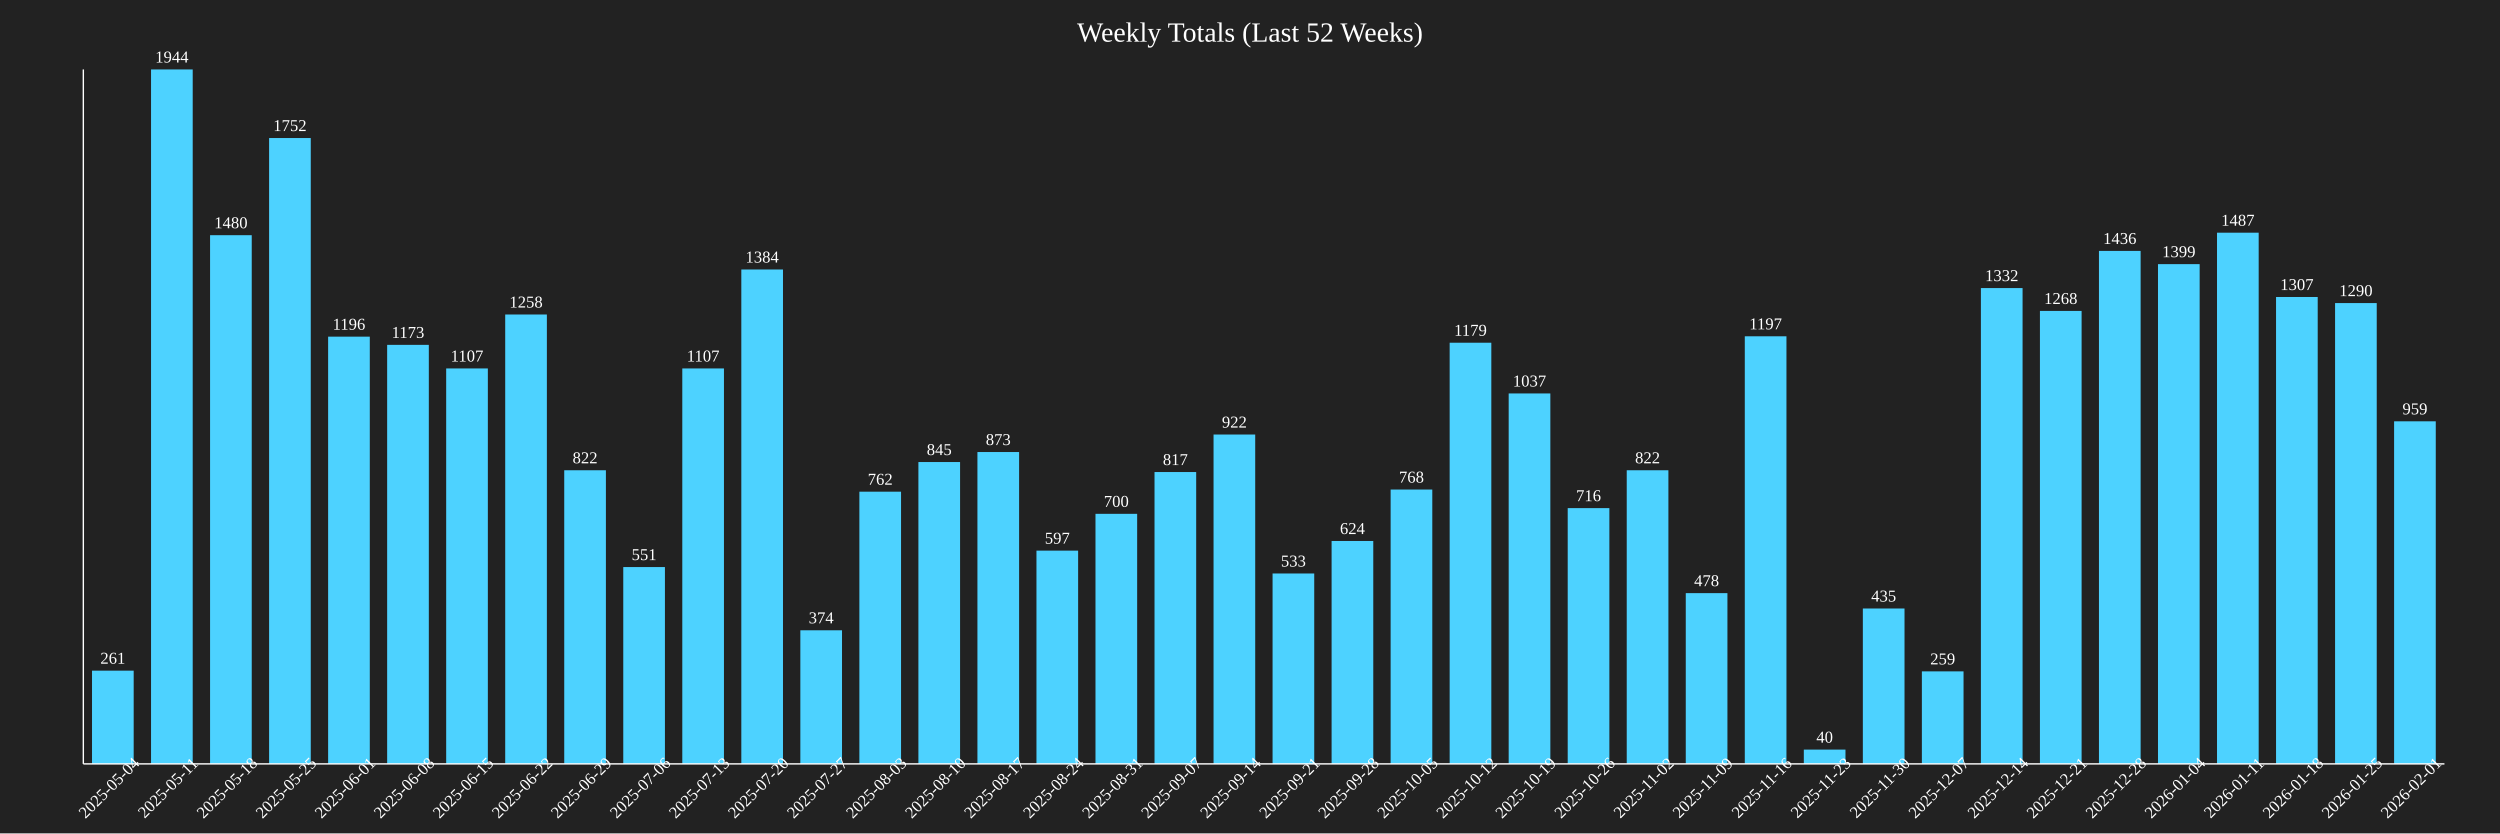
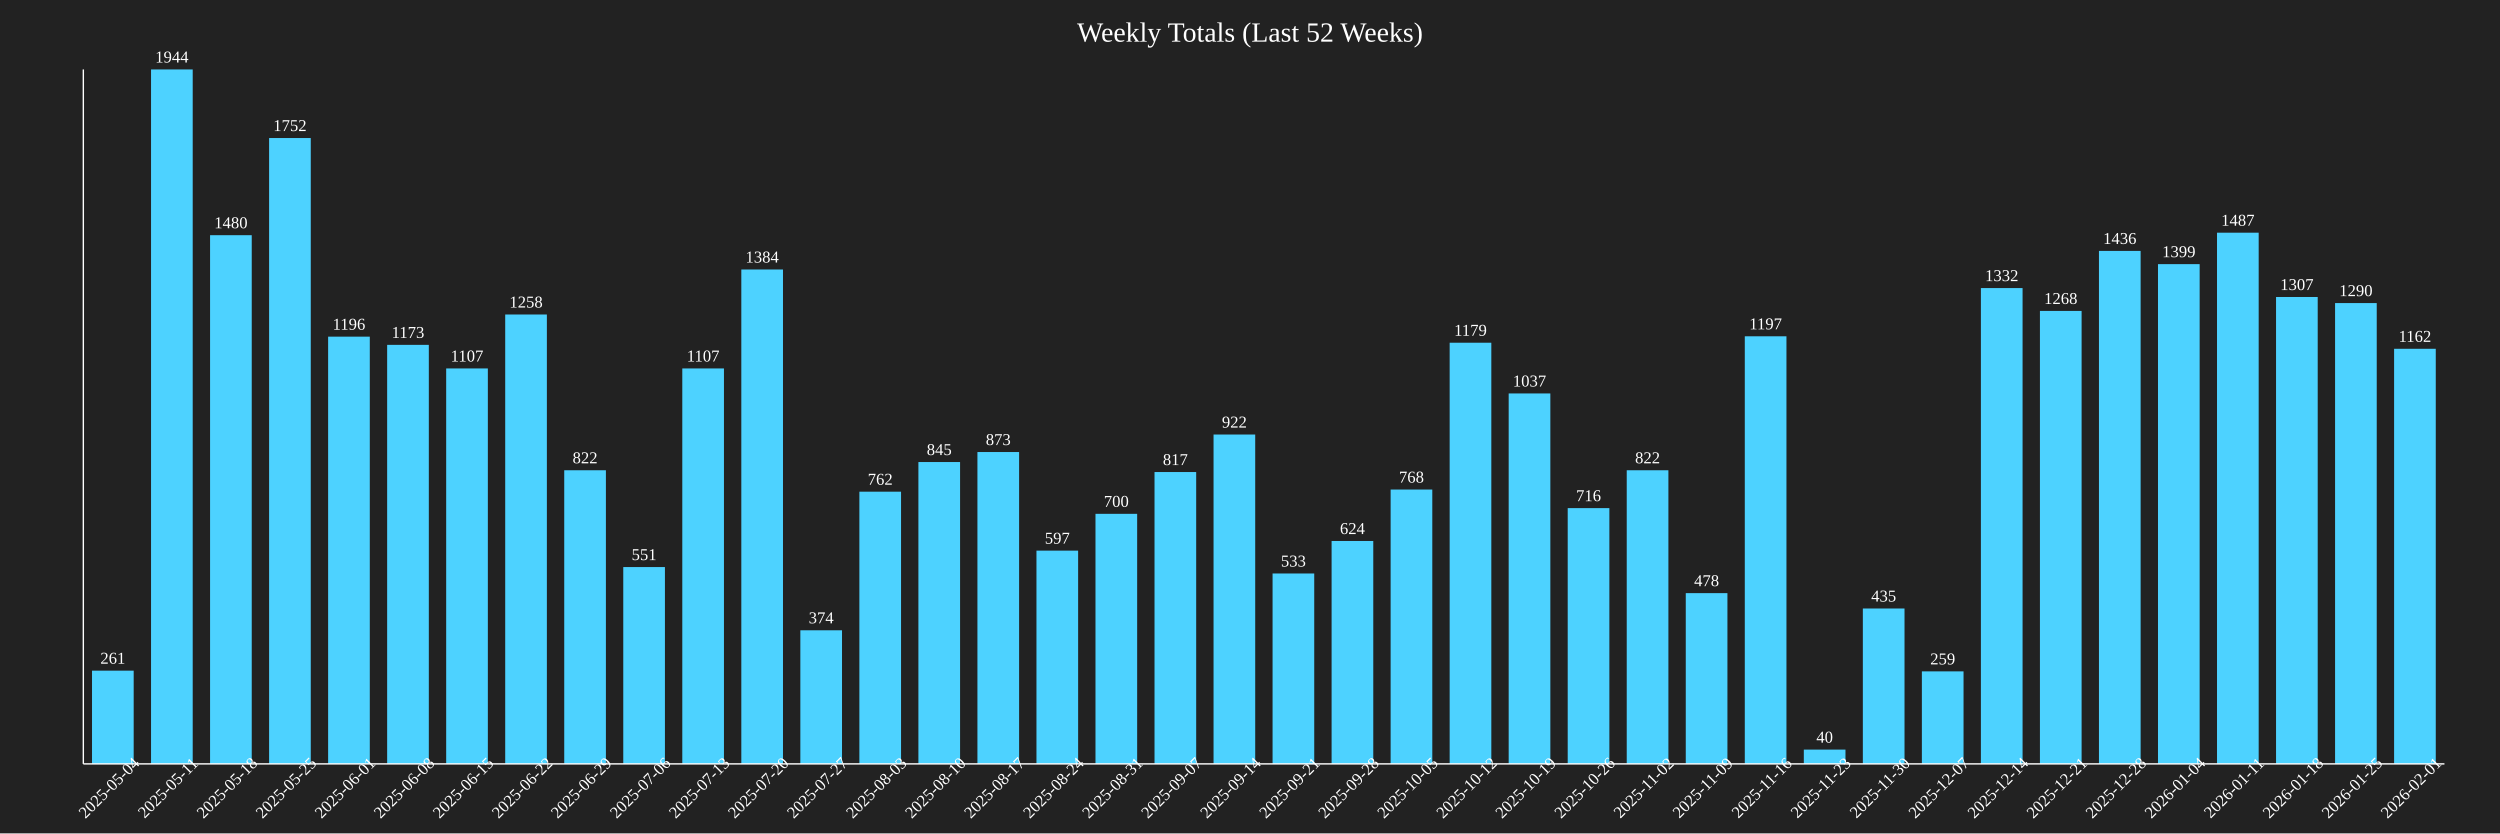
<svg xmlns="http://www.w3.org/2000/svg" baseProfile="full" height="600" version="1.1" width="1800">
  <defs />
  <rect fill="#222222" height="100%" width="100%" x="0" y="0" />
  <text fill="white" font-size="20" text-anchor="middle" x="900.0" y="30">Weekly Totals (Last 52 Weeks)</text>
  <rect fill="#4DD2FF" height="67.13" width="30" x="66.25" y="482.87" />
  <text fill="white" font-size="12" text-anchor="middle" x="81.25" y="477.87">261</text>
  <text fill="white" font-size="12" text-anchor="middle" transform="rotate(-45,81.25,570)" x="81.25" y="570">2025-05-04</text>
  <rect fill="#4DD2FF" height="500.0" width="30" x="108.75" y="50.0" />
  <text fill="white" font-size="12" text-anchor="middle" x="123.75" y="45.0">1944</text>
  <text fill="white" font-size="12" text-anchor="middle" transform="rotate(-45,123.75,570)" x="123.75" y="570">2025-05-11</text>
  <rect fill="#4DD2FF" height="380.658" width="30" x="151.25" y="169.342" />
  <text fill="white" font-size="12" text-anchor="middle" x="166.25" y="164.342">1480</text>
  <text fill="white" font-size="12" text-anchor="middle" transform="rotate(-45,166.25,570)" x="166.25" y="570">2025-05-18</text>
  <rect fill="#4DD2FF" height="450.617" width="30" x="193.75" y="99.383" />
  <text fill="white" font-size="12" text-anchor="middle" x="208.75" y="94.383">1752</text>
  <text fill="white" font-size="12" text-anchor="middle" transform="rotate(-45,208.75,570)" x="208.75" y="570">2025-05-25</text>
  <rect fill="#4DD2FF" height="307.613" width="30" x="236.25" y="242.387" />
  <text fill="white" font-size="12" text-anchor="middle" x="251.25" y="237.387">1196</text>
  <text fill="white" font-size="12" text-anchor="middle" transform="rotate(-45,251.25,570)" x="251.25" y="570">2025-06-01</text>
  <rect fill="#4DD2FF" height="301.698" width="30" x="278.75" y="248.302" />
  <text fill="white" font-size="12" text-anchor="middle" x="293.75" y="243.302">1173</text>
  <text fill="white" font-size="12" text-anchor="middle" transform="rotate(-45,293.75,570)" x="293.75" y="570">2025-06-08</text>
  <rect fill="#4DD2FF" height="284.722" width="30" x="321.25" y="265.278" />
  <text fill="white" font-size="12" text-anchor="middle" x="336.25" y="260.278">1107</text>
  <text fill="white" font-size="12" text-anchor="middle" transform="rotate(-45,336.25,570)" x="336.25" y="570">2025-06-15</text>
  <rect fill="#4DD2FF" height="323.56" width="30" x="363.75" y="226.44" />
  <text fill="white" font-size="12" text-anchor="middle" x="378.75" y="221.44">1258</text>
  <text fill="white" font-size="12" text-anchor="middle" transform="rotate(-45,378.75,570)" x="378.75" y="570">2025-06-22</text>
  <rect fill="#4DD2FF" height="211.42" width="30" x="406.25" y="338.58" />
  <text fill="white" font-size="12" text-anchor="middle" x="421.25" y="333.58">822</text>
  <text fill="white" font-size="12" text-anchor="middle" transform="rotate(-45,421.25,570)" x="421.25" y="570">2025-06-29</text>
  <rect fill="#4DD2FF" height="141.718" width="30" x="448.75" y="408.282" />
  <text fill="white" font-size="12" text-anchor="middle" x="463.75" y="403.282">551</text>
  <text fill="white" font-size="12" text-anchor="middle" transform="rotate(-45,463.75,570)" x="463.75" y="570">2025-07-06</text>
  <rect fill="#4DD2FF" height="284.722" width="30" x="491.25" y="265.278" />
  <text fill="white" font-size="12" text-anchor="middle" x="506.25" y="260.278">1107</text>
  <text fill="white" font-size="12" text-anchor="middle" transform="rotate(-45,506.25,570)" x="506.25" y="570">2025-07-13</text>
  <rect fill="#4DD2FF" height="355.967" width="30" x="533.75" y="194.033" />
  <text fill="white" font-size="12" text-anchor="middle" x="548.75" y="189.033">1384</text>
  <text fill="white" font-size="12" text-anchor="middle" transform="rotate(-45,548.75,570)" x="548.75" y="570">2025-07-20</text>
  <rect fill="#4DD2FF" height="96.193" width="30" x="576.25" y="453.807" />
  <text fill="white" font-size="12" text-anchor="middle" x="591.25" y="448.807">374</text>
  <text fill="white" font-size="12" text-anchor="middle" transform="rotate(-45,591.25,570)" x="591.25" y="570">2025-07-27</text>
  <rect fill="#4DD2FF" height="195.988" width="30" x="618.75" y="354.012" />
  <text fill="white" font-size="12" text-anchor="middle" x="633.75" y="349.012">762</text>
  <text fill="white" font-size="12" text-anchor="middle" transform="rotate(-45,633.75,570)" x="633.75" y="570">2025-08-03</text>
  <rect fill="#4DD2FF" height="217.335" width="30" x="661.25" y="332.665" />
  <text fill="white" font-size="12" text-anchor="middle" x="676.25" y="327.665">845</text>
  <text fill="white" font-size="12" text-anchor="middle" transform="rotate(-45,676.25,570)" x="676.25" y="570">2025-08-10</text>
  <rect fill="#4DD2FF" height="224.537" width="30" x="703.75" y="325.463" />
  <text fill="white" font-size="12" text-anchor="middle" x="718.75" y="320.463">873</text>
  <text fill="white" font-size="12" text-anchor="middle" transform="rotate(-45,718.75,570)" x="718.75" y="570">2025-08-17</text>
  <rect fill="#4DD2FF" height="153.549" width="30" x="746.25" y="396.451" />
  <text fill="white" font-size="12" text-anchor="middle" x="761.25" y="391.451">597</text>
  <text fill="white" font-size="12" text-anchor="middle" transform="rotate(-45,761.25,570)" x="761.25" y="570">2025-08-24</text>
  <rect fill="#4DD2FF" height="180.041" width="30" x="788.75" y="369.959" />
  <text fill="white" font-size="12" text-anchor="middle" x="803.75" y="364.959">700</text>
  <text fill="white" font-size="12" text-anchor="middle" transform="rotate(-45,803.75,570)" x="803.75" y="570">2025-08-31</text>
  <rect fill="#4DD2FF" height="210.134" width="30" x="831.25" y="339.866" />
  <text fill="white" font-size="12" text-anchor="middle" x="846.25" y="334.866">817</text>
  <text fill="white" font-size="12" text-anchor="middle" transform="rotate(-45,846.25,570)" x="846.25" y="570">2025-09-07</text>
  <rect fill="#4DD2FF" height="237.14" width="30" x="873.75" y="312.86" />
  <text fill="white" font-size="12" text-anchor="middle" x="888.75" y="307.86">922</text>
  <text fill="white" font-size="12" text-anchor="middle" transform="rotate(-45,888.75,570)" x="888.75" y="570">2025-09-14</text>
  <rect fill="#4DD2FF" height="137.088" width="30" x="916.25" y="412.912" />
  <text fill="white" font-size="12" text-anchor="middle" x="931.25" y="407.912">533</text>
  <text fill="white" font-size="12" text-anchor="middle" transform="rotate(-45,931.25,570)" x="931.25" y="570">2025-09-21</text>
  <rect fill="#4DD2FF" height="160.494" width="30" x="958.75" y="389.506" />
  <text fill="white" font-size="12" text-anchor="middle" x="973.75" y="384.506">624</text>
  <text fill="white" font-size="12" text-anchor="middle" transform="rotate(-45,973.75,570)" x="973.75" y="570">2025-09-28</text>
  <rect fill="#4DD2FF" height="197.531" width="30" x="1001.25" y="352.469" />
  <text fill="white" font-size="12" text-anchor="middle" x="1016.25" y="347.469">768</text>
  <text fill="white" font-size="12" text-anchor="middle" transform="rotate(-45,1016.25,570)" x="1016.25" y="570">2025-10-05</text>
  <rect fill="#4DD2FF" height="303.241" width="30" x="1043.75" y="246.759" />
  <text fill="white" font-size="12" text-anchor="middle" x="1058.75" y="241.759">1179</text>
  <text fill="white" font-size="12" text-anchor="middle" transform="rotate(-45,1058.75,570)" x="1058.75" y="570">2025-10-12</text>
  <rect fill="#4DD2FF" height="266.718" width="30" x="1086.25" y="283.282" />
  <text fill="white" font-size="12" text-anchor="middle" x="1101.25" y="278.282">1037</text>
  <text fill="white" font-size="12" text-anchor="middle" transform="rotate(-45,1101.25,570)" x="1101.25" y="570">2025-10-19</text>
  <rect fill="#4DD2FF" height="184.156" width="30" x="1128.75" y="365.844" />
  <text fill="white" font-size="12" text-anchor="middle" x="1143.75" y="360.844">716</text>
  <text fill="white" font-size="12" text-anchor="middle" transform="rotate(-45,1143.75,570)" x="1143.75" y="570">2025-10-26</text>
  <rect fill="#4DD2FF" height="211.42" width="30" x="1171.25" y="338.58" />
  <text fill="white" font-size="12" text-anchor="middle" x="1186.25" y="333.58">822</text>
  <text fill="white" font-size="12" text-anchor="middle" transform="rotate(-45,1186.25,570)" x="1186.25" y="570">2025-11-02</text>
  <rect fill="#4DD2FF" height="122.942" width="30" x="1213.75" y="427.058" />
  <text fill="white" font-size="12" text-anchor="middle" x="1228.75" y="422.058">478</text>
  <text fill="white" font-size="12" text-anchor="middle" transform="rotate(-45,1228.75,570)" x="1228.75" y="570">2025-11-09</text>
  <rect fill="#4DD2FF" height="307.87" width="30" x="1256.25" y="242.13" />
  <text fill="white" font-size="12" text-anchor="middle" x="1271.25" y="237.13">1197</text>
  <text fill="white" font-size="12" text-anchor="middle" transform="rotate(-45,1271.25,570)" x="1271.25" y="570">2025-11-16</text>
  <rect fill="#4DD2FF" height="10.288" width="30" x="1298.75" y="539.712" />
  <text fill="white" font-size="12" text-anchor="middle" x="1313.75" y="534.712">40</text>
  <text fill="white" font-size="12" text-anchor="middle" transform="rotate(-45,1313.75,570)" x="1313.75" y="570">2025-11-23</text>
  <rect fill="#4DD2FF" height="111.883" width="30" x="1341.25" y="438.117" />
  <text fill="white" font-size="12" text-anchor="middle" x="1356.25" y="433.117">435</text>
  <text fill="white" font-size="12" text-anchor="middle" transform="rotate(-45,1356.25,570)" x="1356.25" y="570">2025-11-30</text>
  <rect fill="#4DD2FF" height="66.615" width="30" x="1383.75" y="483.385" />
  <text fill="white" font-size="12" text-anchor="middle" x="1398.75" y="478.385">259</text>
  <text fill="white" font-size="12" text-anchor="middle" transform="rotate(-45,1398.75,570)" x="1398.75" y="570">2025-12-07</text>
  <rect fill="#4DD2FF" height="342.593" width="30" x="1426.25" y="207.407" />
  <text fill="white" font-size="12" text-anchor="middle" x="1441.25" y="202.407">1332</text>
  <text fill="white" font-size="12" text-anchor="middle" transform="rotate(-45,1441.25,570)" x="1441.25" y="570">2025-12-14</text>
  <rect fill="#4DD2FF" height="326.132" width="30" x="1468.75" y="223.868" />
  <text fill="white" font-size="12" text-anchor="middle" x="1483.75" y="218.868">1268</text>
  <text fill="white" font-size="12" text-anchor="middle" transform="rotate(-45,1483.75,570)" x="1483.75" y="570">2025-12-21</text>
  <rect fill="#4DD2FF" height="369.342" width="30" x="1511.25" y="180.658" />
  <text fill="white" font-size="12" text-anchor="middle" x="1526.25" y="175.658">1436</text>
  <text fill="white" font-size="12" text-anchor="middle" transform="rotate(-45,1526.25,570)" x="1526.25" y="570">2025-12-28</text>
  <rect fill="#4DD2FF" height="359.825" width="30" x="1553.75" y="190.175" />
  <text fill="white" font-size="12" text-anchor="middle" x="1568.75" y="185.175">1399</text>
  <text fill="white" font-size="12" text-anchor="middle" transform="rotate(-45,1568.75,570)" x="1568.75" y="570">2026-01-04</text>
  <rect fill="#4DD2FF" height="382.459" width="30" x="1596.25" y="167.541" />
  <text fill="white" font-size="12" text-anchor="middle" x="1611.25" y="162.541">1487</text>
  <text fill="white" font-size="12" text-anchor="middle" transform="rotate(-45,1611.25,570)" x="1611.25" y="570">2026-01-11</text>
  <rect fill="#4DD2FF" height="336.163" width="30" x="1638.75" y="213.837" />
  <text fill="white" font-size="12" text-anchor="middle" x="1653.75" y="208.837">1307</text>
  <text fill="white" font-size="12" text-anchor="middle" transform="rotate(-45,1653.75,570)" x="1653.75" y="570">2026-01-18</text>
  <rect fill="#4DD2FF" height="331.79" width="30" x="1681.25" y="218.21" />
  <text fill="white" font-size="12" text-anchor="middle" x="1696.25" y="213.21">1290</text>
  <text fill="white" font-size="12" text-anchor="middle" transform="rotate(-45,1696.25,570)" x="1696.25" y="570">2026-01-25</text>
-   <rect fill="#4DD2FF" height="246.656" width="30" x="1723.75" y="303.344" />
-   <text fill="white" font-size="12" text-anchor="middle" x="1738.75" y="298.344">959</text>
+   <rect fill="#4DD2FF" height="298.868" width="30" x="1723.75" y="251.132" />
+   <text fill="white" font-size="12" text-anchor="middle" x="1738.75" y="246.132">1162</text>
  <text fill="white" font-size="12" text-anchor="middle" transform="rotate(-45,1738.75,570)" x="1738.75" y="570">2026-02-01</text>
  <line stroke="white" x1="60" x2="60" y1="50" y2="550" />
  <line stroke="white" x1="60" x2="1760" y1="550" y2="550" />
</svg>
